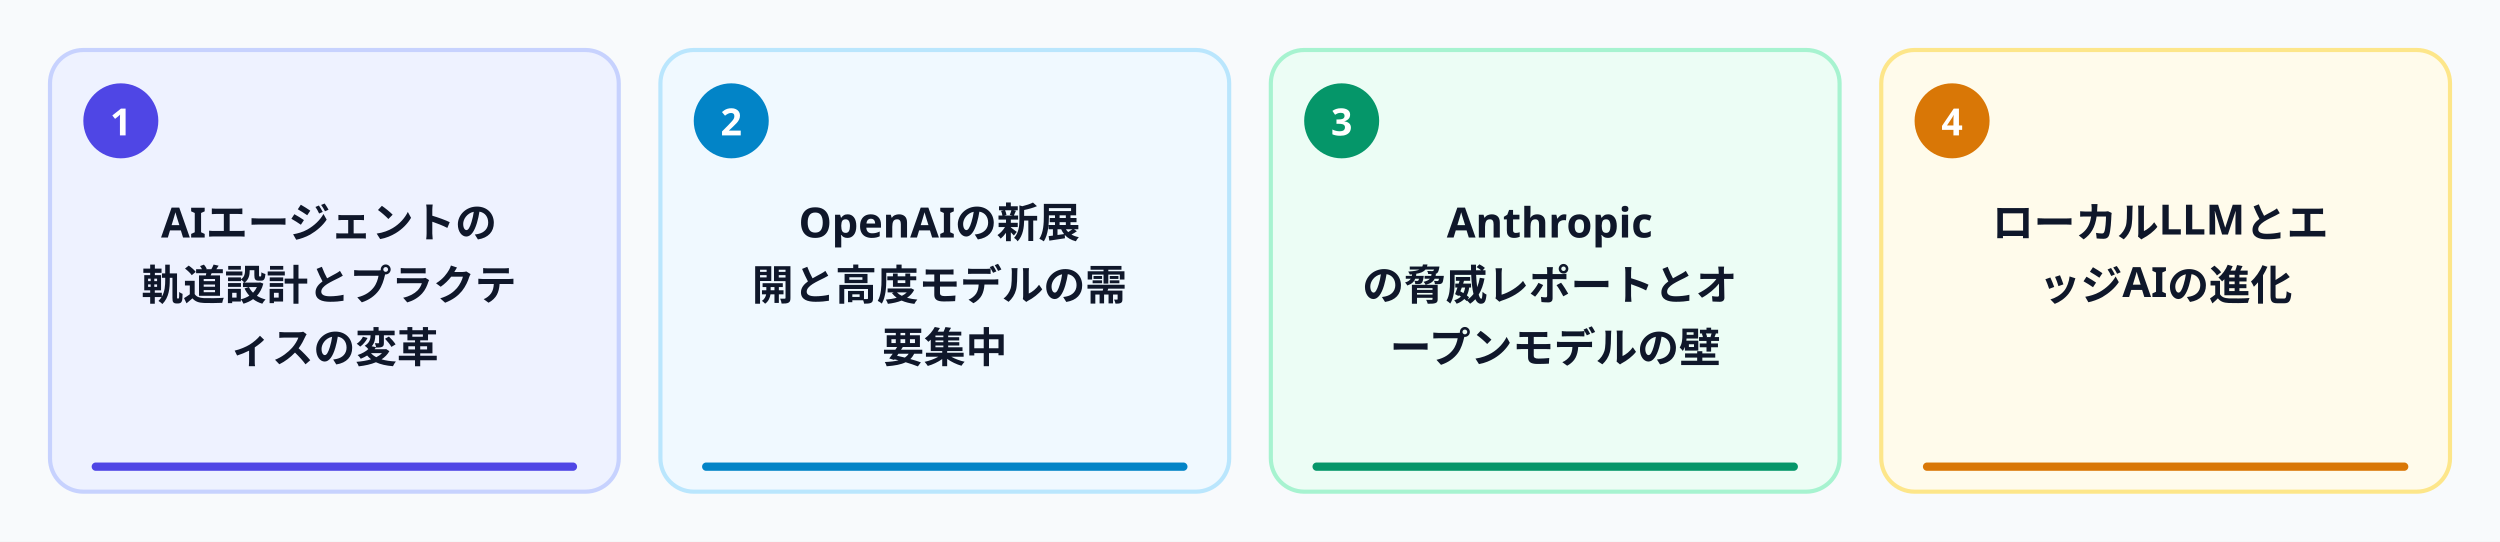
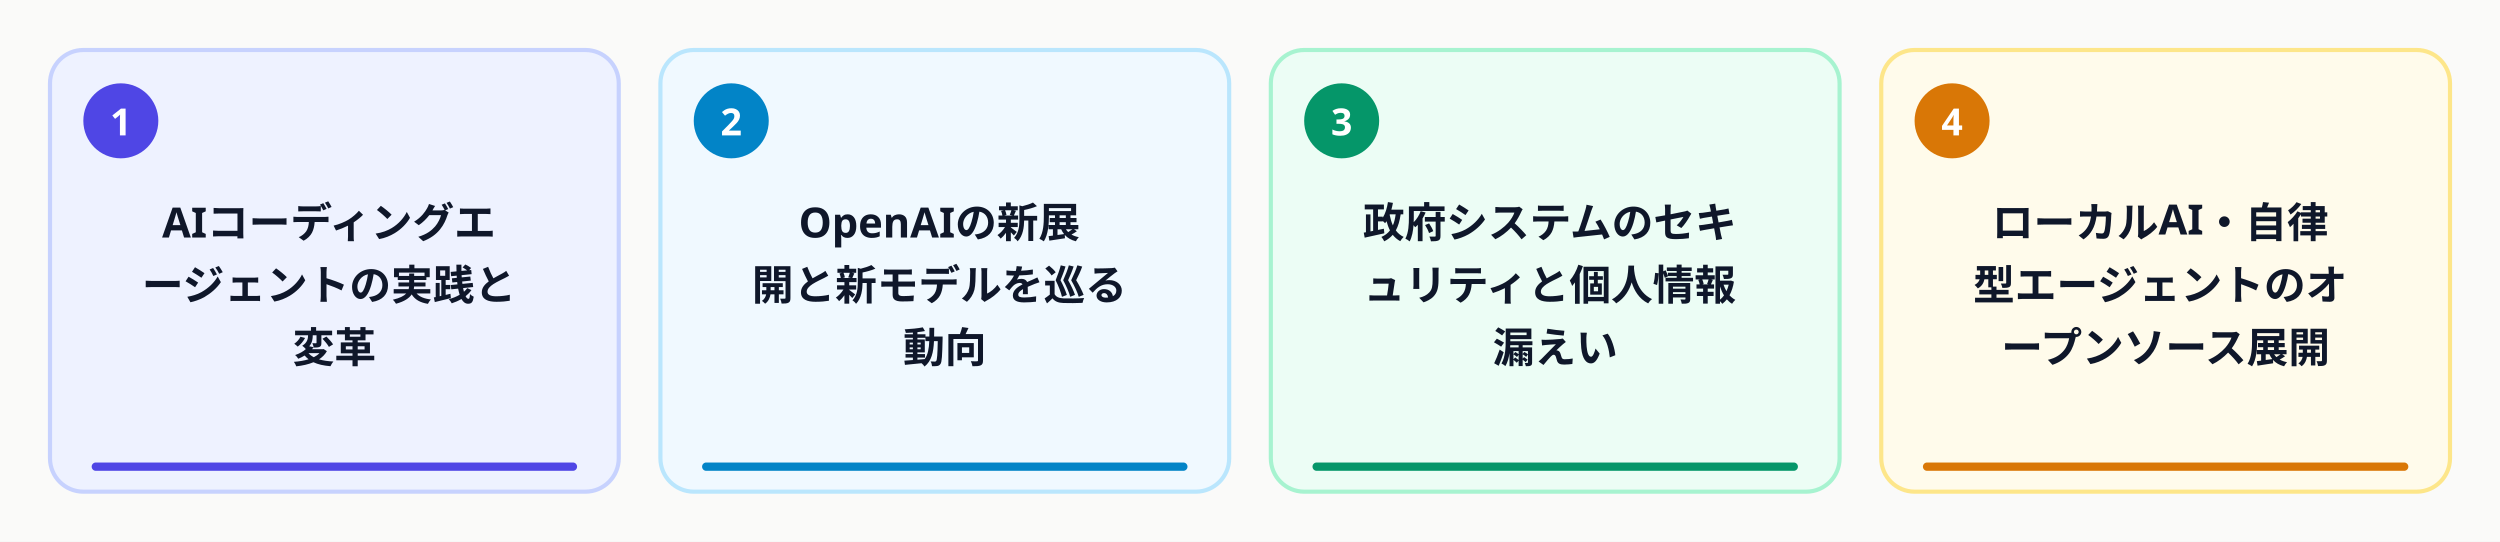
<svg xmlns="http://www.w3.org/2000/svg" viewBox="0 0 1200 260" width="1200" height="260">
-   <rect width="1200" height="260" fill="#f8fafc" />
+   <rect width="1200" height="260" fill="#fafaf9" />
  <g>
    <rect x="24" y="24" width="273" height="212" rx="16" fill="#eef2ff" stroke="#c7d2fe" stroke-width="2" />
    <circle cx="58" cy="58" r="18" fill="#4f46e5" />
    <text x="58" y="58" text-anchor="middle" dominant-baseline="central" font-family="sans-serif" font-size="18" font-weight="700" fill="#ffffff">1</text>
    <text x="160.5" y="114" text-anchor="middle" font-family="'Hiragino Sans','Noto Sans JP',sans-serif" font-size="20" font-weight="700" fill="#0f172a">
-       <tspan x="160.5" dy="0">AIエージェントの</tspan>
-       <tspan x="160.5" dy="1.5em">軌道設計とプラクテ</tspan>
-       <tspan x="160.5" dy="1.5em">ィスの変革</tspan>
+       <tspan x="160.5" dy="0">AIコーディングエ</tspan>
+       <tspan x="160.5" dy="1.5em">ージェントの実践と</tspan>
+       <tspan x="160.5" dy="1.5em">変革</tspan>
    </text>
    <rect x="44" y="222" width="233" height="4" rx="2" fill="#4f46e5" />
  </g>
  <g>
    <rect x="317" y="24" width="273" height="212" rx="16" fill="#f0f9ff" stroke="#bae6fd" stroke-width="2" />
    <circle cx="351" cy="58" r="18" fill="#0284c7" />
    <text x="351" y="58" text-anchor="middle" dominant-baseline="central" font-family="sans-serif" font-size="18" font-weight="700" fill="#ffffff">2</text>
    <text x="453.5" y="114" text-anchor="middle" font-family="'Hiragino Sans','Noto Sans JP',sans-serif" font-size="20" font-weight="700" fill="#0f172a">
      <tspan x="453.5" dy="0">OpenAIの新展</tspan>
-       <tspan x="453.5" dy="1.5em">開と高度モデルの需</tspan>
-       <tspan x="453.5" dy="1.5em">要集中</tspan>
+       <tspan x="453.5" dy="1.5em">開と新モデルを巡る</tspan>
+       <tspan x="453.5" dy="1.5em">動向</tspan>
    </text>
    <rect x="337" y="222" width="233" height="4" rx="2" fill="#0284c7" />
  </g>
  <g>
    <rect x="610" y="24" width="273" height="212" rx="16" fill="#ecfdf5" stroke="#a7f3d0" stroke-width="2" />
    <circle cx="644" cy="58" r="18" fill="#059669" />
    <text x="644" y="58" text-anchor="middle" dominant-baseline="central" font-family="sans-serif" font-size="18" font-weight="700" fill="#ffffff">3</text>
    <text x="746.5" y="114" text-anchor="middle" font-family="'Hiragino Sans','Noto Sans JP',sans-serif" font-size="20" font-weight="700" fill="#0f172a">
-       <tspan x="746.5" dy="0">Anthropic</tspan>
-       <tspan x="746.5" dy="1.5em">の脅威レポートとオ</tspan>
-       <tspan x="746.5" dy="1.5em">ープンモデルの壁</tspan>
+       <tspan x="746.5" dy="0">政府システムのセキ</tspan>
+       <tspan x="746.5" dy="1.5em">ュリティと個人情報</tspan>
+       <tspan x="746.5" dy="1.5em">漏えい</tspan>
    </text>
    <rect x="630" y="222" width="233" height="4" rx="2" fill="#059669" />
  </g>
  <g>
    <rect x="903" y="24" width="273" height="212" rx="16" fill="#fffbeb" stroke="#fde68a" stroke-width="2" />
    <circle cx="937" cy="58" r="18" fill="#d97706" />
    <text x="937" y="58" text-anchor="middle" dominant-baseline="central" font-family="sans-serif" font-size="18" font-weight="700" fill="#ffffff">4</text>
    <text x="1039.5" y="114" text-anchor="middle" font-family="'Hiragino Sans','Noto Sans JP',sans-serif" font-size="20" font-weight="700" fill="#0f172a">
-       <tspan x="1039.5" dy="0">ローカルLLMとエ</tspan>
-       <tspan x="1039.5" dy="1.5em">ッジAIの進化</tspan>
+       <tspan x="1039.5" dy="0">ローカルAI・自律</tspan>
+       <tspan x="1039.5" dy="1.5em">型エージェントのオ</tspan>
+       <tspan x="1039.5" dy="1.5em">ープンソース展開</tspan>
    </text>
    <rect x="923" y="222" width="233" height="4" rx="2" fill="#d97706" />
  </g>
</svg>
